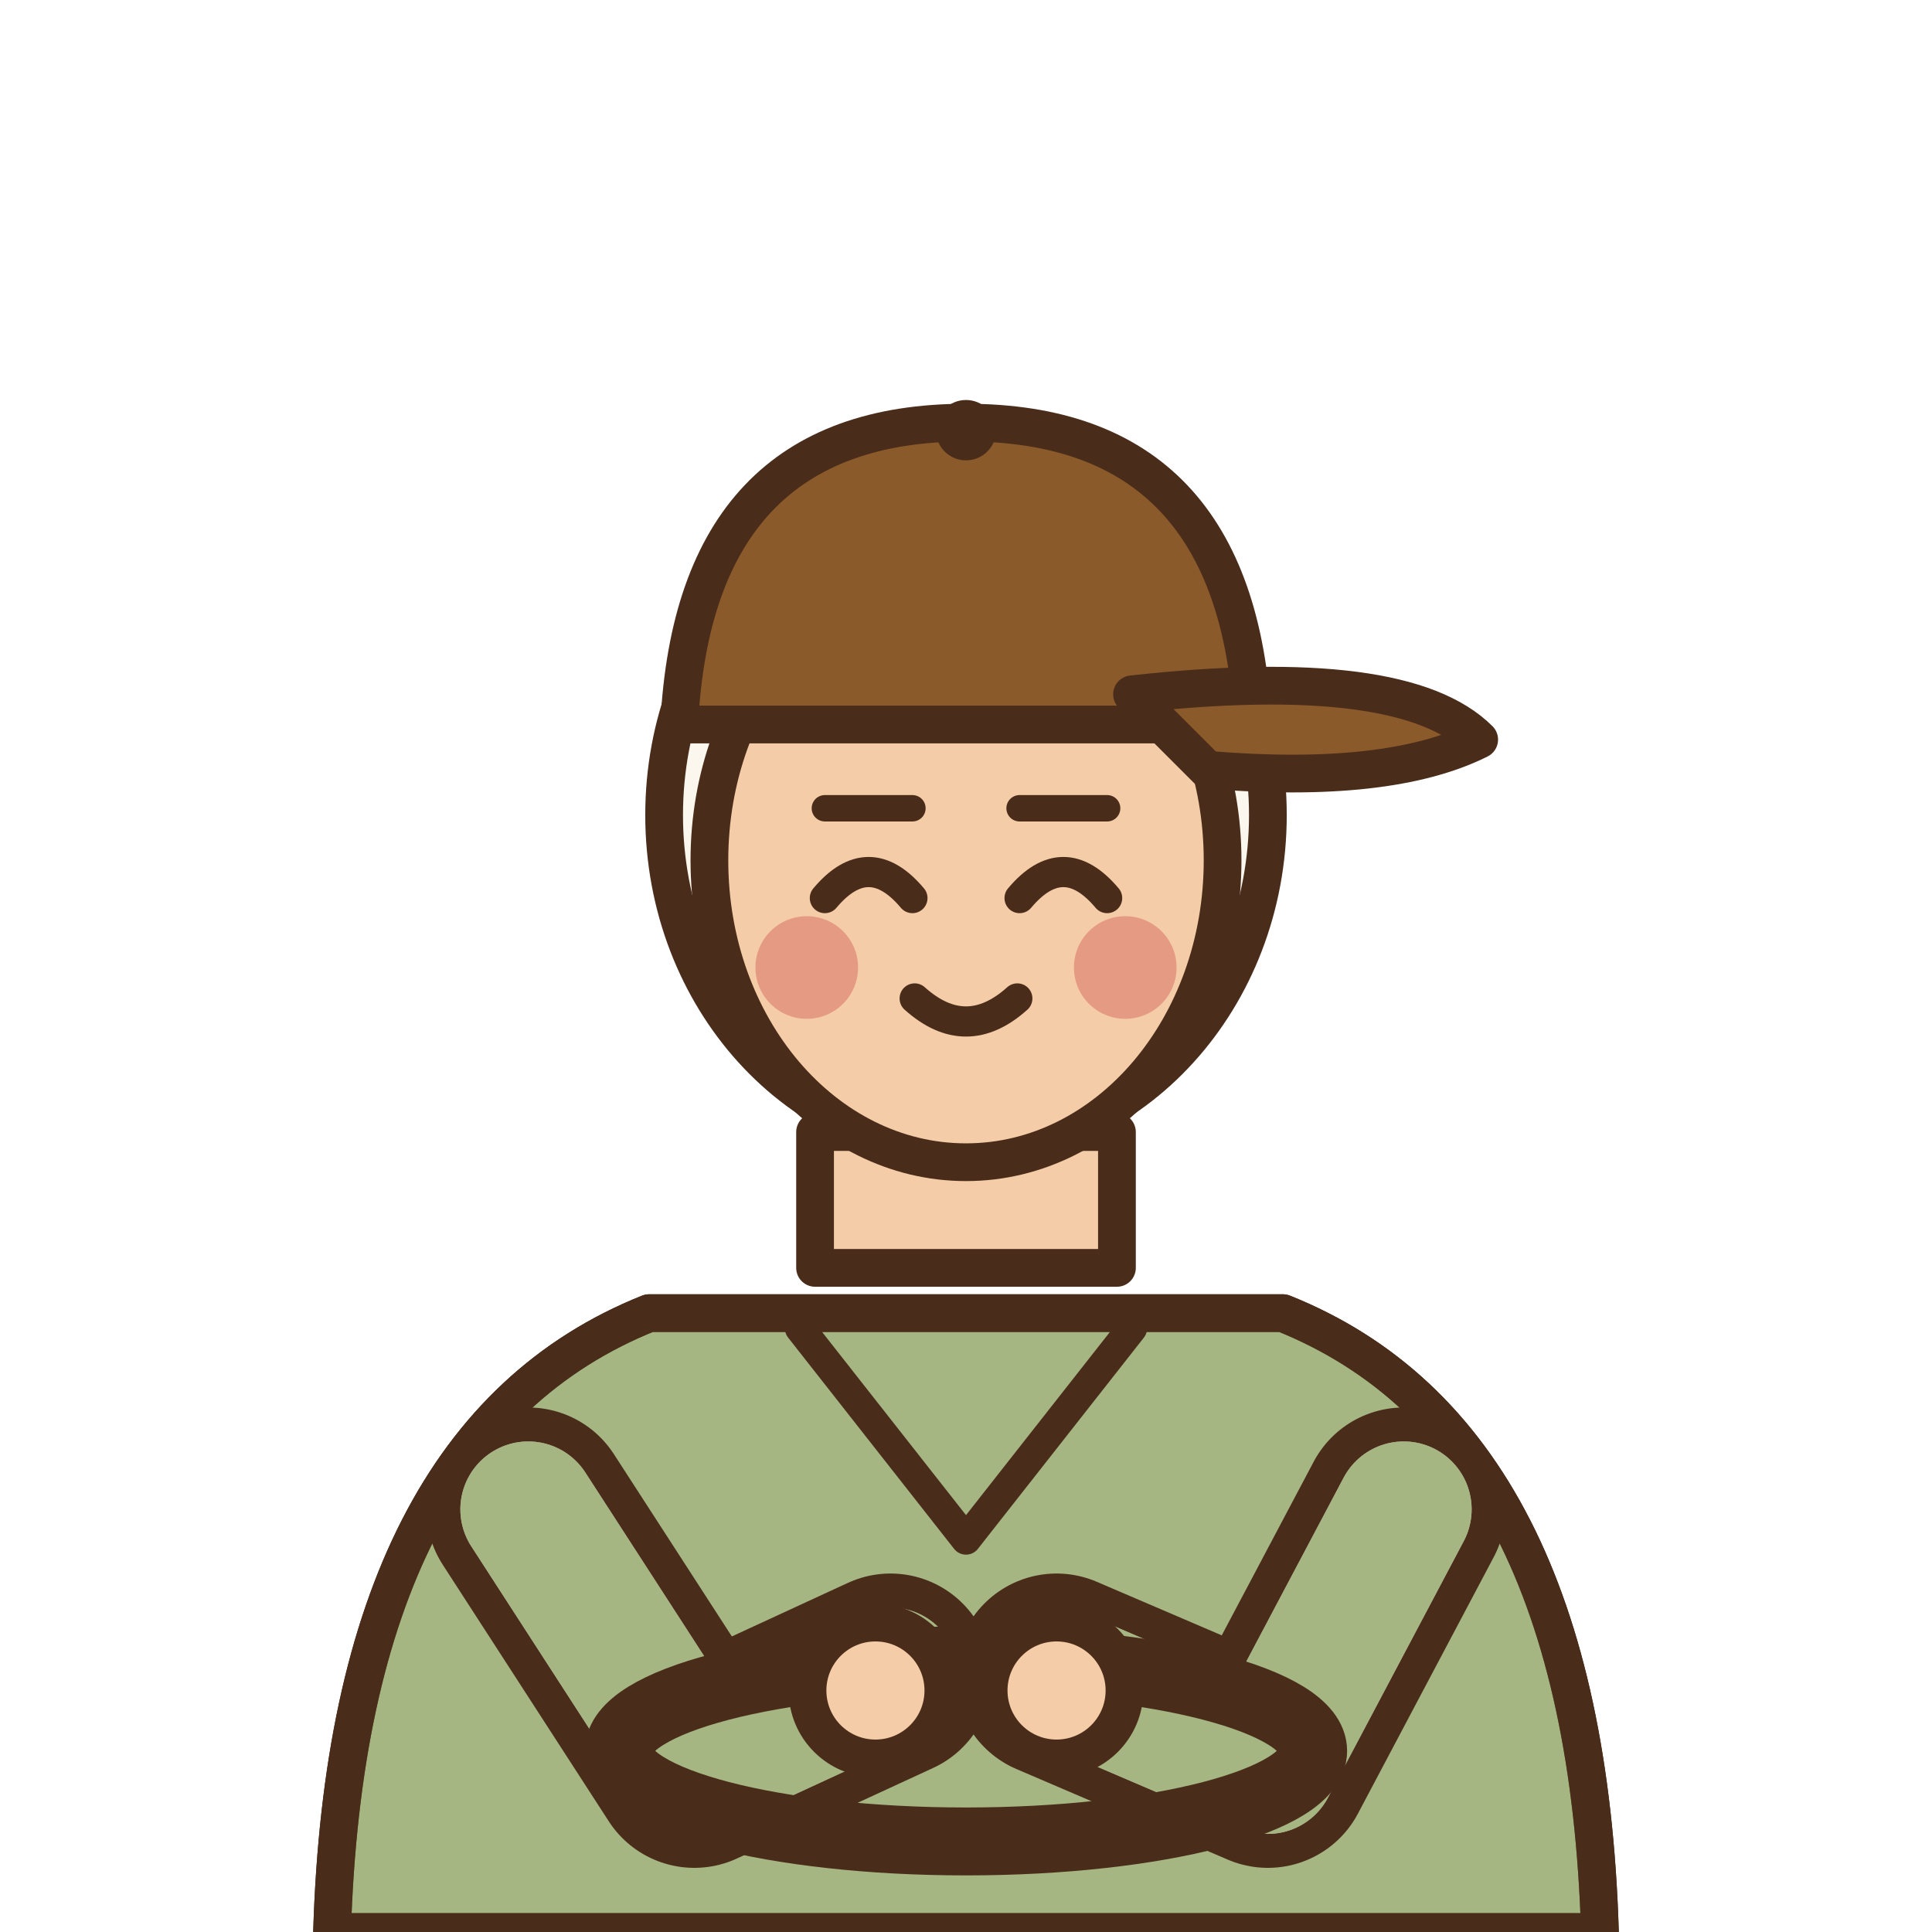
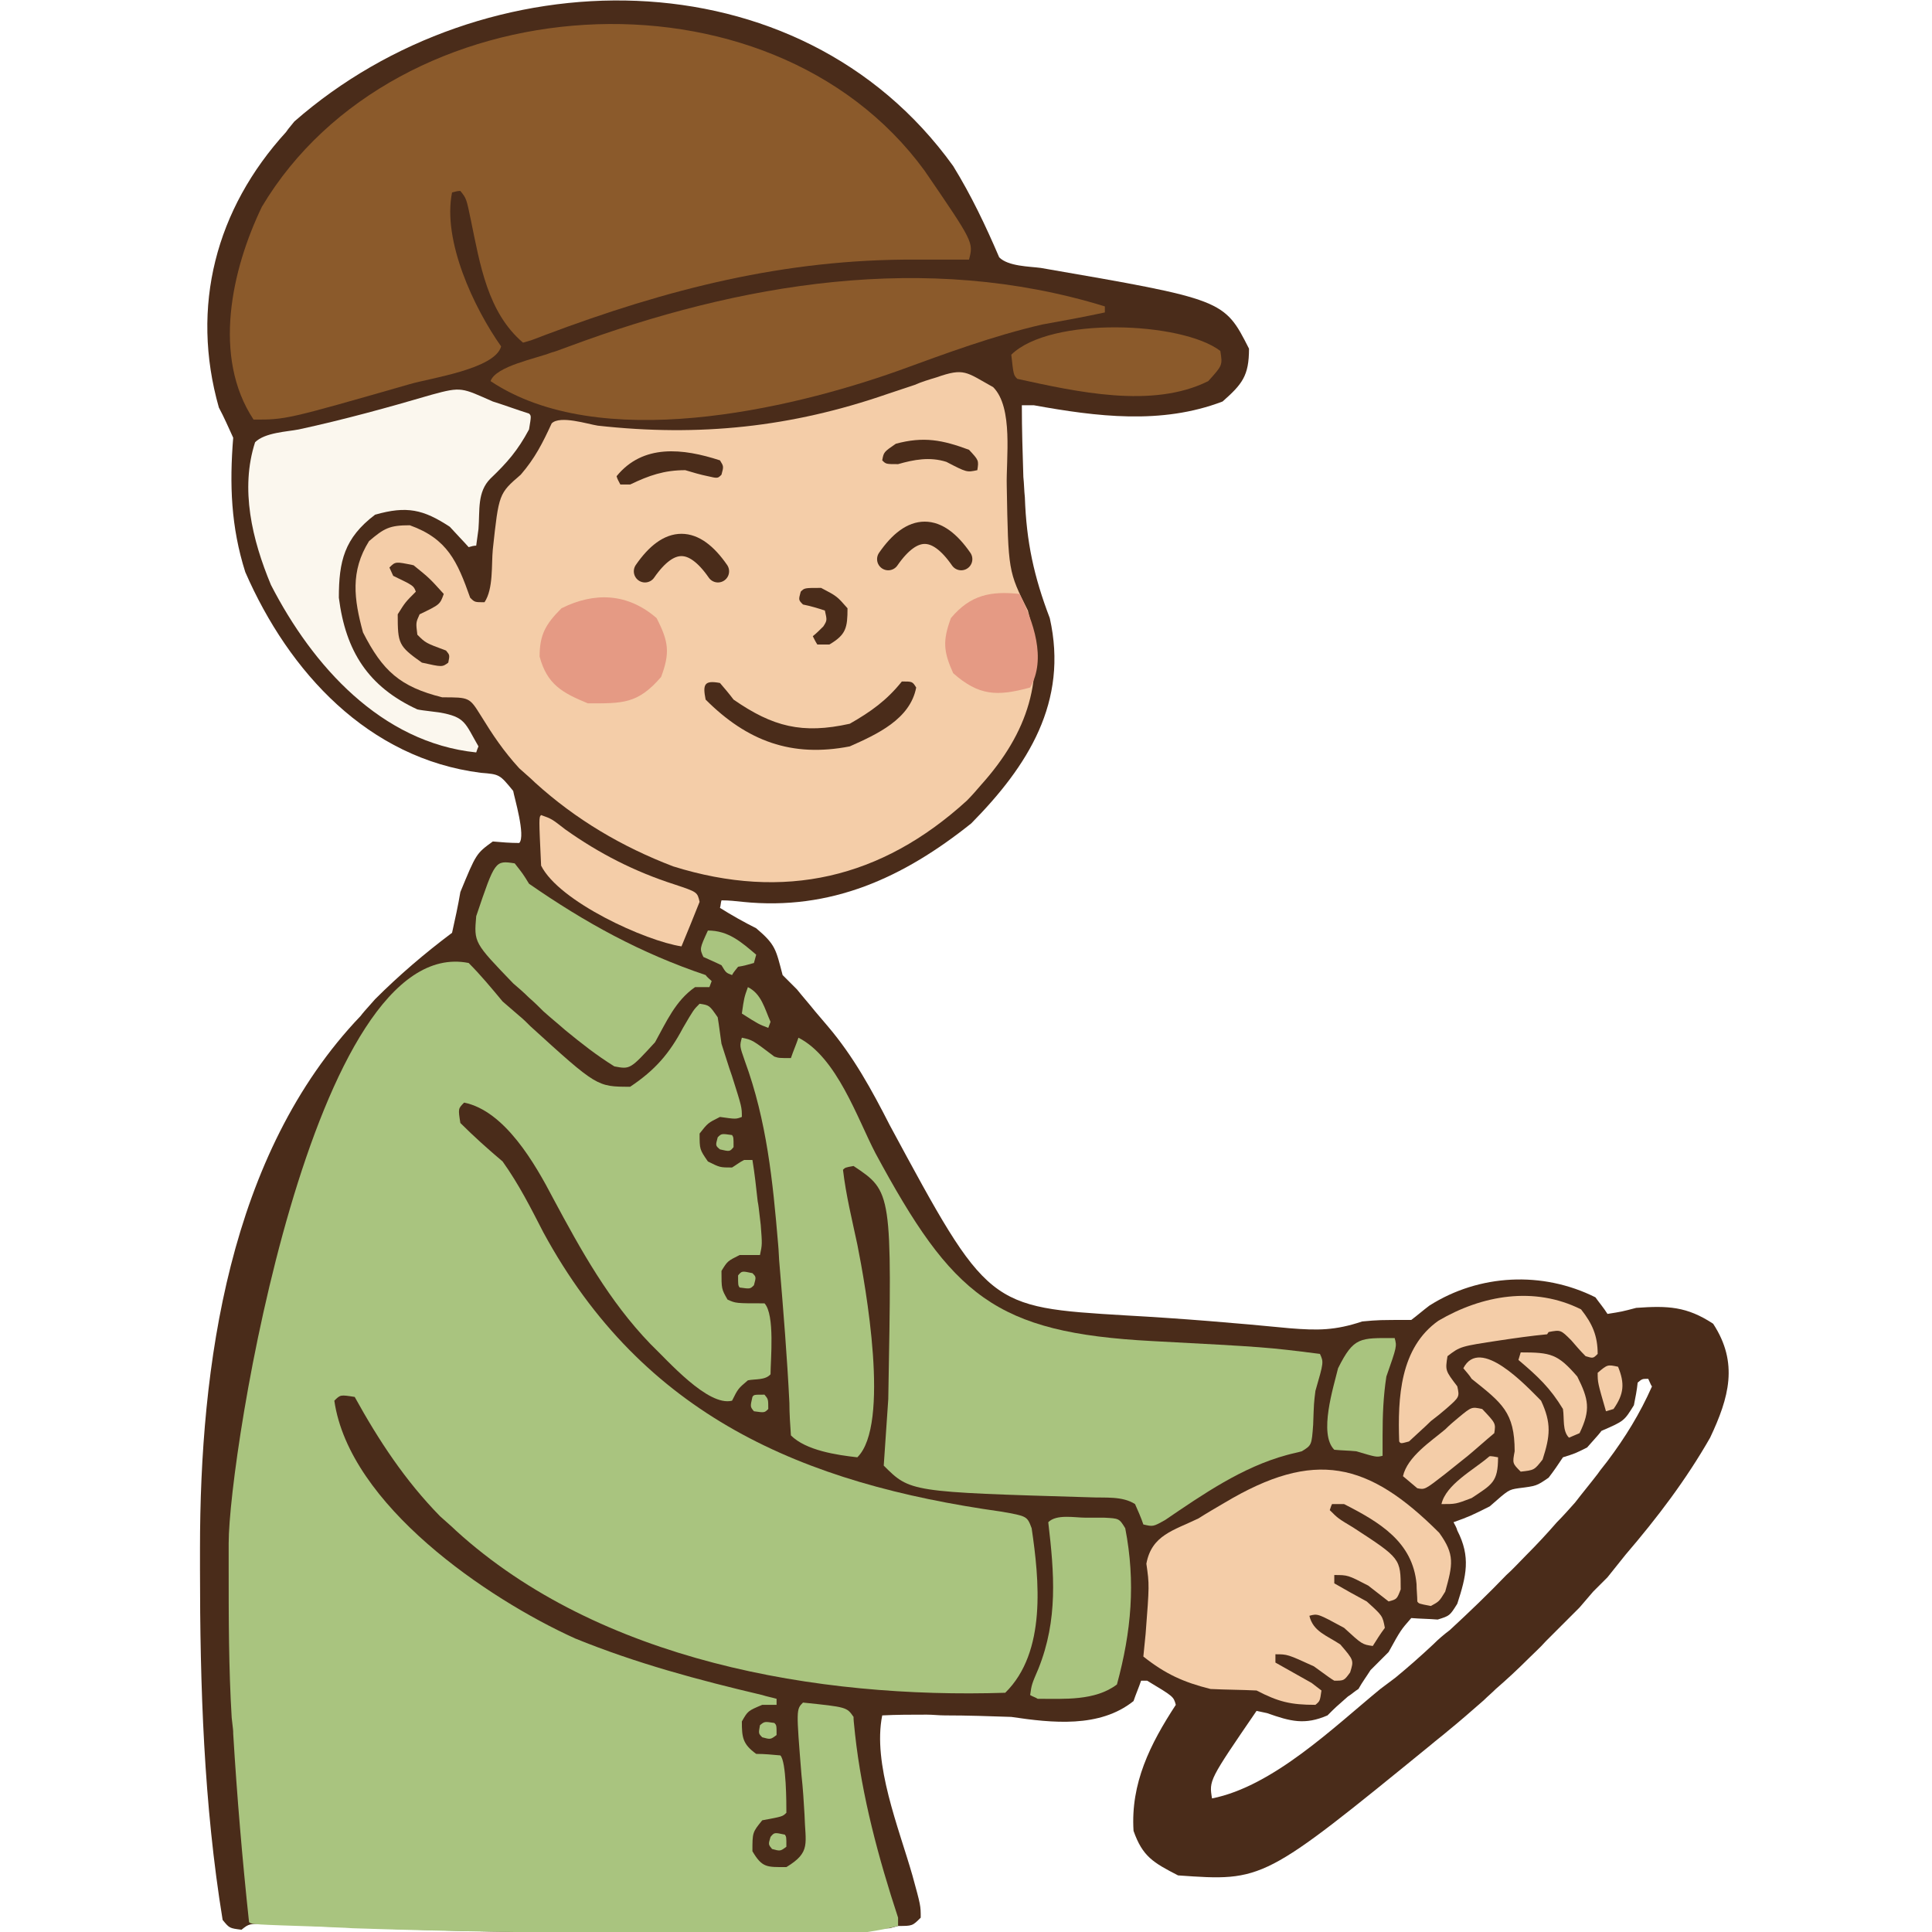
<svg xmlns="http://www.w3.org/2000/svg" viewBox="0 0 256 256">
-   <g data-part="person" stroke="#4A2C1A" stroke-width="5" stroke-linejoin="round" stroke-linecap="round">
-     <path d="M44 256Q46 190 86 174L170 174Q210 190 212 256Z" fill="#FBF7EE" />
-     <path d="M44 256Q46 190 86 174L170 174Q210 190 212 256Z" fill="#6E8B3D" fill-opacity="0.6" />
-     <path d="M106 176L128 204L150 176" fill="none" stroke-width="4" />
-     <path d="M108 168V150H148V168Z" fill="#F4CDA8" />
-     <ellipse cx="128" cy="108" rx="40" ry="44" fill="#FBF7EE" />
-     <ellipse cx="128" cy="114" rx="34" ry="40" fill="#F4CDA8" />
-     <g fill="none" stroke-width="4">
-       <path d="M109.3 119q5.8 -6.9 11.6 0" />
-       <path d="M135.1 119q5.8 -6.9 11.6 0" />
-       <path d="M109.3 107.1h11.6M135.1 107.1h11.6" stroke-width="3.5" />
-       <path d="M121.2 132.3q6.8 6.1 13.6 0" />
+   <g data-part="person">
+     <path d="M126.3 22c2.4 3.9 4.3 7.9 6.1 12.1 1.2 1.2 4 1.2 5.5 1.4 24.3 4.2 24.3 4.2 27.6 10.7 0 3.6-.9 4.7-3.5 7-8.1 3.1-16.7 2-25 .5-.5 0-1.1 0-1.6 0 0 3.2.1 6.3.2 9.5.1.9.1 1.8.2 2.7.2 5.9 1.2 10.5 3.3 16 2.5 11.1-2.9 19.6-10.4 27.2-9 7.2-18.6 11.6-30.3 10.4-.9-.1-1.8-.2-2.8-.2-.1.3-.1.7-.2 1 1.6 1 3.2 1.9 4.8 2.7 2.6 2.2 2.6 2.8 3.5 6.2.6.6 1.2 1.2 1.9 1.9.8 1 1.6 1.9 2.4 2.9.6.7 1.1 1.3 1.7 2 3.4 4 5.8 8.4 8.2 13.1 13 24.1 13 24.1 31.3 25.2 7.3.4 14.5 1 21.7 1.7 3.7.3 6 .3 9.6-.9 2.2-.2 2.2-.2 6.5-.2.8-.6 1.6-1.3 2.4-1.9 6.6-4.2 15-4.6 22-1.1.5.7 1.1 1.4 1.6 2.2 1.9-.3 1.9-.3 3.8-.8 4.2-.3 6.7-.2 10.2 2.1 3.4 5.2 2.1 9.8-.4 15.1-3.2 5.6-7 10.6-11.2 15.5-.4.5-.4.5-2.4 3-.6.6-1.2 1.2-1.9 1.9-.6.7-1.2 1.4-1.8 2.1-1.5 1.5-3 3-4.5 4.5-.7.8-1.5 1.5-2.3 2.3-1.4 1.4-2.8 2.7-4.3 4-.5.5-1.1 1-1.6 1.5-1.6 1.4-3.2 2.8-4.8 4.1-.7.6-1.5 1.2-2.2 1.8-22.2 18.1-22.2 18.1-33.5 17.3-3.3-1.7-4.7-2.5-5.9-5.9-.4-6.3 2.2-11.5 5.6-16.7-.3-1.1-.3-1.1-3.8-3.2-.2 0-.5 0-.8 0-.3.9-.7 1.8-1 2.7-4.5 3.6-10.8 2.9-16.2 2.1-2.9-.1-5.8-.2-8.8-.2-.8 0-1.6-.1-2.4-.1-2 0-4 0-5.9.1-1.3 6.4 2.2 14.9 4 21.2 1.1 4 1.1 4 1.1 5.6-1.1 1.1-1.1 1.1-3 1.1-.4.1-.7.2-1.1.3-10.9.5-21.8.6-32.7.6-.4 0-.4 0-2.4 0-15.8 0-31.6-.4-47.4-1.2-2.4 0-2.4 0-3.4.8-1.6-.2-1.6-.2-2.5-1.3-2.5-15.3-3-31-3-46.5 0-.9 0-1.8 0-2.7 0-24.2 3.8-52.3 21.3-70.6.3-.4.3-.4 1.9-2.2 3.2-3.2 6.6-6.1 10.2-8.8.4-1.8.8-3.6 1.1-5.4 2.1-5.1 2.1-5.1 4.3-6.7 1.1.1 2.3.2 3.5.2.9-.9-.7-6.2-.8-6.9-1.8-2.2-1.8-2.2-4.3-2.4-14.9-1.9-25.4-13.3-31.2-26.6-1.9-6-2.1-11.6-1.6-17.8-.6-1.3-1.2-2.7-1.9-4-3.8-13.4-.4-26.3 8.9-36.5.2-.3.2-.3 1.1-1.4 25.1-22 66.8-22.6 87.3 5.9zm90.7 161.2c-.1 1-.3 2-.5 3-1.3 2.1-1.3 2.1-4.3 3.4-.3.4-.3.4-1.9 2.2-1.6.8-1.6.8-3.2 1.3-.6.9-1.2 1.8-1.9 2.7-1.6 1.1-1.6 1.1-4 1.4-1.3.2-1.3.2-3.8 2.4-2.6 1.3-2.6 1.3-4.8 2.1.2.4.4.7.5 1.1 1.8 3.5 1.2 6 0 9.7-1 1.6-1 1.6-2.6 2.1-1.2-.1-2.3-.1-3.5-.2-1.4 1.6-1.4 1.6-3 4.5-.8.8-1.6 1.6-2.4 2.4-.5.8-1.1 1.6-1.6 2.5-.5.3-.9.7-1.4 1-1.6 1.4-1.6 1.4-2.7 2.5-3 1.3-4.9.8-8-.3-.5-.1-.9-.2-1.4-.3-6.3 9.2-6.3 9.2-5.9 11.6 8.1-1.6 16.2-9.5 22.3-14.5.7-.5 1.3-1 2-1.5 1.7-1.4 3.4-2.9 5-4.4.7-.7 1.4-1.3 2.2-1.9 2.6-2.4 5.1-4.8 7.5-7.3.9-.8 1.7-1.7 2.6-2.6 1.4-1.4 2.8-2.9 4.1-4.4.8-.8 1.6-1.7 2.4-2.6 1-1.3 2-2.5 3-3.8.2-.3.2-.3 1.3-1.7 2.4-3.2 4.3-6.3 5.9-9.9-.1-.1-.1-.1-.5-1-.8 0-.8 0-1.4.5z" fill="#4A2C1A" />
+     <path d="M62.1 127.6c1.6 1.6 3 3.3 4.5 5.1.7.6 1.4 1.2 2.2 1.9.5.4 1 .9 1.5 1.4 8.8 8 8.8 8 13.2 8 3.3-2.2 5.2-4.4 7-7.8 1.4-2.4 1.4-2.4 2.2-3.2 1.3.2 1.3.2 2.4 1.8.1.6.1.6.5 3.5.5 1.5.9 2.9 1.4 4.3 1.3 4.1 1.3 4.1 1.3 5.4-.8.3-.8.3-2.9 0-1.6.8-1.6.8-2.7 2.2 0 2.1 0 2.1 1.1 3.7 1.6.8 1.6.8 3.2.8.5-.3 1-.7 1.6-1 .3 0 .7 0 1.1 0 .3 1.8.5 3.7.7 5.5.1.5.1.5.4 3.1.2 2.6.2 2.6-.1 4-.9 0-1.7 0-2.7 0-1.6.8-1.6.8-2.4 2.1 0 2.4 0 2.4.8 3.8 1.1.5 1.1.5 4.9.5 1.4 1.5.8 7.5.8 9.4-.7.8-2 .6-3 .8-1.3 1.1-1.3 1.1-2.1 2.7-3.2.8-8.5-5.3-10.8-7.5-5.5-5.7-9.2-12.4-12.9-19.3-2.4-4.6-6.4-11.6-11.8-12.7-.8.8-.8.8-.5 2.7 1.8 1.8 3.7 3.5 5.6 5.1 2.2 3.1 3.7 6.1 5.4 9.4 13.2 24.3 34.3 33.3 60.7 37 3.4.6 3.4.6 4 2.2 1 6.8 2 16.4-3.5 21.8-24.9.8-53.8-4.2-72.8-21.5-.3-.3-.3-.3-2.1-1.9-4.6-4.7-8.1-10-11.3-15.8-1.9-.3-1.9-.3-2.7.5 2 13.8 20.2 26.2 31.9 31.5 8.1 3.3 16.3 5.5 24.8 7.5.6.2 1.2.3 1.9.5 0 .3 0 .5 0 .8-.6 0-1.3 0-1.9 0-1.9.8-1.9.8-2.7 2.2 0 2.1.1 3 1.9 4.3 1.1 0 2.1.1 3.2.2.8.8.8 6.4.8 7.6-.5.5-.5.5-3.2 1-1.3 1.6-1.3 1.6-1.3 4.1 1.3 2.2 1.9 2.1 4.5 2.1 3.3-2 2.5-3.1 2.4-7-.1-1.7-.2-3.4-.4-5.2-.7-8.7-.7-8.7.2-9.6 5.8.6 5.8.6 6.7 1.9 0 .4 0 .4.2 2.3.9 8.2 3.1 16.4 5.7 24.3 0 .4 0 .7 0 1.1-10.2 2.6-23.2.9-33.8.9-.8 0-1.6 0-2.4 0-12 0-24-.2-36.1-.6-1.3-.1-2.7-.1-4.1-.2-9.2-.3-9.2-.3-9.6-.6-.9-8.4-1.6-16.7-2.1-25 0-.4 0-.4-.2-2.1-.4-6.6-.4-13.2-.4-19.8 0-1.1 0-2.2 0-3.3 0-11.8 11.1-81 31.8-76.9z" fill="#A9C47F" />
+     <path d="M131.6 51.3c2.7 2.7 1.7 9.5 1.8 13.1.2 11.3.2 11.3 2.8 16.5 2.4 8.9 0 16.2-6.2 23.1-.6.7-1.2 1.4-1.9 2.1-11.3 10.3-24.2 13.3-38.9 8.7-6.8-2.6-12.9-6.2-18.3-11.1-.3-.3-.3-.3-2.1-1.9-2.1-2.3-3.5-4.4-5.1-7-1.5-2.4-1.5-2.4-5.1-2.4-5.6-1.4-7.9-3.5-10.5-8.6-1.2-4.4-1.7-8.1.8-12.1 2-1.7 2.7-2.1 5.4-2.1 5 1.8 6.3 4.8 8 9.6.6.6.6.6 1.9.6 1.2-1.8.9-5 1.1-7 .8-7.4.8-7.4 3.7-9.9 1.9-2.2 2.9-4.2 4.1-6.8 1.1-1.1 4.8.1 6.1.3 13.5 1.5 25.7.2 38.4-4.2.6-.2.6-.2 3.6-1.2.9-.4 1.9-.7 2.9-1 3.7-1.3 3.9-.7 7.5 1.3z" fill="#F4CDA8" />
+     <path d="M122.5 22.6c6.5 9.5 6.5 9.5 5.9 11.8-2.3 0-4.6 0-7 0-17.4-.1-33 3.9-49.2 10-1.8.7-1.8.7-2.9 1-4.7-4-5.7-10.4-6.9-16.2-.6-2.9-.6-2.9-1.4-3.9-.4 0-.7.1-1.1.2-1.3 6.4 2.9 15.3 6.5 20.4-.8 3-9.4 4.2-12.1 5-16.4 4.7-16.4 4.7-20.7 4.7-5.5-8.3-2.9-19.9 1.1-28.2 17.7-29.7 67.2-33 87.8-4.8z" fill="#8B5A2B" />
+     <path d="M98.3 137.5c1.4.3 1.4.3 4.3 2.5.6.2.6.2 2.2.2.3-.9.7-1.8 1-2.7 5.1 2.6 7.8 10.7 10.2 15.3 10.2 18.9 15.8 23.8 36.7 24.9 15.1.8 15.1.8 22.2 1.7.5 1.1.5 1.1-.6 4.9-.2 1.6-.2 1.6-.3 4.5-.2 2.7-.2 2.7-1.5 3.5-.7.2-1.3.3-2 .5-5.9 1.6-11.1 5.2-16.1 8.6-1.6.9-1.6.9-2.9.6-.3-.9-.7-1.8-1.1-2.7-1.7-1.1-4-.8-6-.9-23.8-.7-23.8-.7-27.3-4.2.2-2.9.4-5.9.6-8.8.5-27.5.5-27.5-4.6-30.9-1.1.2-1.1.2-1.4.5.4 3.4 1.2 6.6 1.9 9.9 1.1 5.5 4.4 23.9 0 28.2-2.7-.3-6.8-.9-8.8-2.9-.1-1.4-.2-2.9-.2-4.3-.3-6.1-.8-12.2-1.3-18.2-.1-1-.1-1.9-.2-2.9-.7-8.3-1.5-16.3-4.4-24.2-.7-2-.7-2-.4-3.1z" fill="#A9C47F" />
+     <path d="M146.4 40.6c0 .2 0 .5 0 .8-2.8.6-5.5 1.1-8.3 1.6-6.5 1.5-12.7 3.8-19 6.1-14.6 5.2-39.7 11-54.1 1.4.7-2 6.1-3 8.1-3.8.4-.1.4-.1 2.3-.8 22.6-8.4 47.3-12.6 71-5.3z" fill="#8B5A2B" />
+     <path d="M190.7 203.1c2.1 2.9 1.8 4.2.8 7.8-.8 1.3-.8 1.3-1.9 1.9-1.6-.3-1.6-.3-1.8-.6 0-.7-.1-1.5-.1-2.3-.5-5.6-4.9-8.2-9.6-10.6-.5 0-1.1 0-1.6 0-.1.2-.1.2-.3.8 1.1 1.1 1.1 1.1 3.1 2.3 6.3 4.1 6.3 4.1 6.3 8.2-.5 1.3-.5 1.3-1.6 1.6-.4-.3-.4-.3-2.7-2.1-2.7-1.4-2.7-1.4-4.5-1.4 0 .4 0 .7 0 1.1 1.4.8 2.8 1.6 4.3 2.4 2.1 1.9 2.1 1.9 2.4 3.5-.6.8-1.1 1.6-1.6 2.4-1.4-.2-1.4-.2-3.8-2.4-3.5-1.9-3.5-1.9-4.6-1.6.5 2.1 2.3 2.6 4.1 3.8 1.8 2.1 1.8 2.1 1.3 3.7-.8 1.1-.8 1.1-2.1 1.1-.5-.3-.5-.3-2.7-1.9-3.5-1.6-3.5-1.6-5.1-1.6 0 .4 0 .7 0 1.1 1.6.9 3.2 1.8 4.8 2.7.4.3.9.7 1.3 1-.2 1.4-.2 1.4-.8 1.9-3.3 0-4.9-.4-7.8-1.9-2-.1-4.1-.1-6.1-.2-3.6-.9-6-2-8.9-4.3.1-1 .2-2 .3-3 .5-6.5.5-6.5.1-9.3.7-3.8 3.6-4.4 6.9-6 1.1-.7 2.3-1.4 3.5-2.1 11.9-7.1 19-5.4 28.4 4z" fill="#F4CDA8" />
+     <path d="M65.3 53.2c1.6.5 3.2 1.1 4.8 1.6.3.3.3.3 0 2.1-1.5 2.8-2.9 4.4-5.1 6.5-1.8 1.8-1.4 4.2-1.6 6.7-.1.7-.2 1.4-.3 2.2-.3 0-.7.1-1 .2-.8-.9-1.6-1.7-2.5-2.7-3.5-2.3-5.7-2.8-9.9-1.6-4.1 3.1-4.8 6.2-4.8 11 .9 7.1 3.9 11.8 10.4 14.8.5.1.5.1 2.9.4 3.5.6 3.4 1.4 5.2 4.5-.1.2-.2.5-.3.8-12.6-1.3-21.7-11.5-27.2-22.2-2.5-6-4.1-12.7-2.1-18.9 1.3-1.3 4.3-1.4 5.8-1.7 6-1.3 11.8-2.9 17.6-4.6 4-1.1 4-.9 8.1.9z" fill="#FBF7EE" />
+     <path d="M68.2 114.4c1.1 1.4 1.1 1.4 1.9 2.7 7.5 5.2 14.8 9.2 23.4 12.1.2.3.5.5.8.8-.1.3-.2.5-.3.8-.6 0-1.2 0-1.9 0-2.6 1.8-3.8 4.6-5.3 7.3-3.3 3.6-3.3 3.6-5.4 3.2-2.4-1.5-4.3-3-6.5-4.8-.9-.8-1.9-1.6-2.9-2.5-.6-.6-1.2-1.2-1.9-1.8-.7-.7-1.4-1.3-2.1-1.9-5.2-5.4-5.2-5.4-4.9-8.9 2.5-7.4 2.5-7.4 5.1-7z" fill="#A9C47F" />
+     <path d="M143.8 201.1c.8 0 1.6 0 2.5 0 2 .1 2 .1 2.8 1.4 1.4 7.2.8 13.7-1.1 20.7-2.9 2.2-7 1.9-10.5 1.9-.3-.2-.7-.3-1-.5.2-1.4.2-1.4 1.1-3.5 2.6-6.5 2.1-12.6 1.3-19.4 1.1-1.1 3.5-.6 4.9-.6z" fill="#A9C47F" />
+     <path d="M87 81.9c1.6 3.1 1.8 4.6.6 7.8-3.1 3.6-5.1 3.5-9.7 3.5-3.4-1.4-5.4-2.5-6.4-6.2 0-2.9.8-4.3 2.9-6.4 4.4-2.2 8.8-2 12.6 1.3z" fill="#E59A84" />
+     <path d="M161.7 46.5c.3 1.9.3 1.9-1.6 4-7.4 3.7-17.5 1.4-25.3-.3-.5-.5-.5-.5-.8-3.2 5.2-5.1 22.6-4.4 27.7-.5z" fill="#8B5A2B" />
+     <path d="M209.5 173.5c1.5 1.9 2.2 3.5 2.2 5.9-.6.6-.6.6-1.6.3-.7-.7-1.3-1.4-1.9-2.1-1.4-1.4-1.4-1.4-3-1.1 0 0 0 0-.2.3-2.1.2-4.2.5-6.2.8-5.3.8-5.3.8-7 2.1-.3 1.9-.3 1.9 1.3 4 .3 1.4.3 1.4-1.4 2.9-.7.6-1.3 1.1-2.1 1.7-.4.4-.4.4-2.9 2.7-1.1.3-1.1.3-1.3 0-.2-5.8.1-12.4 5.2-16 5.8-3.4 12.7-4.6 18.9-1.5z" fill="#F4CDA8" />
+     <path d="M71.7 108c1.4.5 1.4.5 3.2 1.9 4.5 3.2 9.2 5.6 14.5 7.3 3 1 3 1 3.3 2.3-.8 2-1.6 4-2.4 5.9-4.7-.7-16.2-5.9-18.6-10.7-.3-6.4-.3-6.4 0-6.7z" fill="#F4CDA8" />
+     <path d="M135.1 78.7c1.8 3.6 3.6 8.6 1.4 12.4-4.4 1.2-6.8 1.1-10.2-1.9-1.3-2.9-1.4-4.3-.3-7.3 2.6-3.1 5.3-3.6 9.1-3.2z" fill="#E59A84" />
+     <path d="M184.8 177.3c.3 1.1.3 1.1-1.1 5.1-.4 2.6-.5 5.1-.5 7.8 0 .9 0 1.8 0 2.7-.8.2-.8.2-3.5-.6-1-.1-1.9-.1-2.9-.2-2.1-2.1-.1-8.3.5-10.8 2.1-4.2 2.9-4 7.5-4z" fill="#A9C47F" />
+     <path d="M95.4 90.5c.6.7 1.2 1.4 1.8 2.2 5.2 3.6 9.1 4.6 15.4 3.2 2.8-1.6 4.9-3.1 6.9-5.6 1.4 0 1.4 0 1.9.8-.8 4.2-5.2 6.2-8.8 7.8-7.7 1.5-13.6-.7-19.1-6.2-.4-2-.2-2.6 1.9-2.2z" fill="#4A2C1A" />
+     <path d="M204.2 185.6c1.4 3 1.2 4.7.2 7.8-1.1 1.4-1.1 1.4-2.9 1.6-1.1-1.1-1.1-1.1-.8-2.7 0-5.2-1.7-6.4-5.7-9.6-.3-.5-.7-.9-1.1-1.4 2.2-4.3 8.3 2.3 10.3 4.3z" fill="#F4CDA8" />
+     <path d="M196.4 186.7c1.8 1.9 1.8 1.9 1.6 3.2-1.2 1-2.3 2-3.5 3-1 .8-2 1.6-3 2.4-2.7 2.1-2.7 2.1-3.7 1.9-.7-.6-1.3-1.1-1.9-1.6.6-2.6 3.7-4.6 5.6-6.2.6-.6 1.2-1.1 1.8-1.6 1.7-1.4 1.7-1.4 3.1-1.1z" fill="#F4CDA8" />
+     <path d="M54.8 74.9c2.1 1.7 2.1 1.7 4 3.8-.5 1.4-.5 1.4-3.2 2.7-.5 1.1-.5 1.1-.3 2.7 1.1 1.1 1.1 1.1 3.8 2.1.5.6.5.6.3 1.6-.8.6-.8.6-3.5 0-3.1-2.2-3.2-2.5-3.2-6.4 1-1.6 1-1.6 2.4-3-.3-.8-.3-.8-3-2.1-.2-.4-.3-.7-.5-1.1.8-.8.8-.8 3.2-.3z" fill="#4A2C1A" />
+     <path d="M201.5 179.2c4 0 4.9.2 7.5 3.2 1.5 3 1.8 4.4.3 7.5-.5.2-.9.4-1.4.6-.9-.9-.6-2.5-.8-3.8-1.7-2.8-3.3-4.3-5.9-6.5.1-.3.2-.7.3-1z" fill="#F4CDA8" />
+     <path d="M95.4 61c.5.8.5.8.2 1.9-.5.5-.5.5-1.8.2-1-.2-2-.5-3-.8-2.8 0-4.8.7-7.3 1.9-.4 0-.8 0-1.3 0-.2-.4-.4-.7-.5-1.1 3.5-4.3 8.8-3.7 13.7-2.1z" fill="#4A2C1A" />
+     <path d="M128.4 59.6c1.3 1.4 1.3 1.4 1.1 2.7-1.4.3-1.4.3-4.1-1.1-2.2-.7-4.3-.3-6.4.3-1.6 0-1.6 0-2.1-.5.2-1.1.2-1.1 1.8-2.2 3.7-1 6.2-.5 9.7.8z" fill="#4A2C1A" />
+     <path d="M108.8 77.9c2.1 1.1 2.1 1.1 3.5 2.7 0 2.6-.2 3.5-2.4 4.8-.6 0-1.1 0-1.6 0-.2-.3-.4-.7-.6-1.1.5-.4.9-.8 1.4-1.3.5-.8.5-.8.2-2.1-.9-.3-1.9-.6-2.9-.8-.6-.6-.6-.6-.3-1.7.5-.5.5-.5 2.7-.5z" fill="#4A2C1A" />
+     <path d="M93.8 123.3c2.7 0 4.4 1.5 6.4 3.2-.1.4-.2.7-.3 1.1-.7.2-1.4.4-2.1.5-.3.4-.6.7-.8 1.1-.8-.3-.8-.3-1.4-1.3-.4-.2-.4-.2-2.4-1.1-.5-1.1-.5-1.1.6-3.5z" fill="#A9C47F" />
+     <path d="M198.5 193.1c0 3.3-.8 3.6-3.5 5.4-2.1.8-2.1.8-4 .8.6-2.6 4.2-4.5 6.2-6.2.2-.2.2-.2 1.3 0z" fill="#F4CDA8" />
+     <path d="M214.4 181.1c.9 2.2.8 3.6-.6 5.6-.3.1-.7.2-1 .3-1.1-3.8-1.1-3.8-1.1-5.1 1.3-1.1 1.3-1.1 2.7-.8z" fill="#F4CDA8" />
+     <path d="M99.1 130.8c1.8.9 2.2 2.8 3 4.6-.1.3-.2.5-.3.8-1.3-.5-1.3-.5-3.5-1.9.3-2.1.3-2.1.8-3.5z" fill="#A9C47F" />
+     <path d="M101.3 184.8c.5.6.5.6.5 1.9-.5.5-.5.5-1.9.3-.5-.6-.5-.6-.2-1.9.2-.3.2-.3 1.6-.3z" fill="#A9C47F" />
+     <path d="M99.7 168.7c.5.5.5.5.2 1.6-.5.5-.5.5-1.9.3-.2-.3-.2-.3-.2-1.6.5-.6.5-.6 1.9-.3z" fill="#A9C47F" />
+     <path d="M97 150.4c.2.3.2.3.2 1.6-.5.6-.5.6-1.8.3-.6-.5-.6-.5-.3-1.6.5-.5.5-.5 1.9-.3z" fill="#A9C47F" />
+     <path d="M104 243.1c.2.3.2.3.2 1.6-.8.6-.8.6-1.9.3-.5-.6-.5-.6-.2-1.6.5-.6.5-.6 1.9-.3z" fill="#A9C47F" />
+     <path d="M102.6 228.3c.3.3.3.3.3 1.6-.8.6-.8.6-1.9.3-.5-.5-.5-.5-.3-1.6.6-.5.6-.5 1.9-.3z" fill="#A9C47F" />
+     <g transform="matrix(-0.2686 0 0 0.2686 252.8 -12.4)">
+       <path d="M467 322Q485 296 503 322M587 328Q605 302 623 328" fill="none" stroke="#4A2C1A" stroke-width="11" stroke-linecap="round" />
    </g>
-     <g fill="#E59A84" stroke="none">
-       <circle cx="106.9" cy="128.2" r="6.8" />
-       <circle cx="149.1" cy="128.2" r="6.8" />
-     </g>
-     <path d="M90 96Q92 56 128 56Q164 56 166 96Z" fill="#8B5A2B" />
-     <path d="M150 92Q186 88 196 98Q184 104 160 102Z" fill="#8B5A2B" />
-     <circle cx="128" cy="57" r="4" fill="#4A2C1A" stroke="none" />
-     <path d="M70 200L92 234L118 222" fill="none" stroke-width="27" />
-     <path d="M70 200L92 234L118 222" fill="none" stroke="#FBF7EE" stroke-width="18" />
-     <path d="M70 200L92 234L118 222" fill="none" stroke="#6E8B3D" stroke-opacity="0.6" stroke-width="18" />
-     <path d="M186 200L168 234L140 222" fill="none" stroke-width="27" />
-     <path d="M186 200L168 234L140 222" fill="none" stroke="#FBF7EE" stroke-width="18" />
-     <path d="M186 200L168 234L140 222" fill="none" stroke="#6E8B3D" stroke-opacity="0.6" stroke-width="18" />
-     <ellipse cx="128" cy="232" rx="46" ry="12" fill="none" stroke-width="9" />
-     <circle cx="116" cy="224" r="9" fill="#F4CDA8" />
-     <circle cx="140" cy="224" r="9" fill="#F4CDA8" />
  </g>
</svg>
